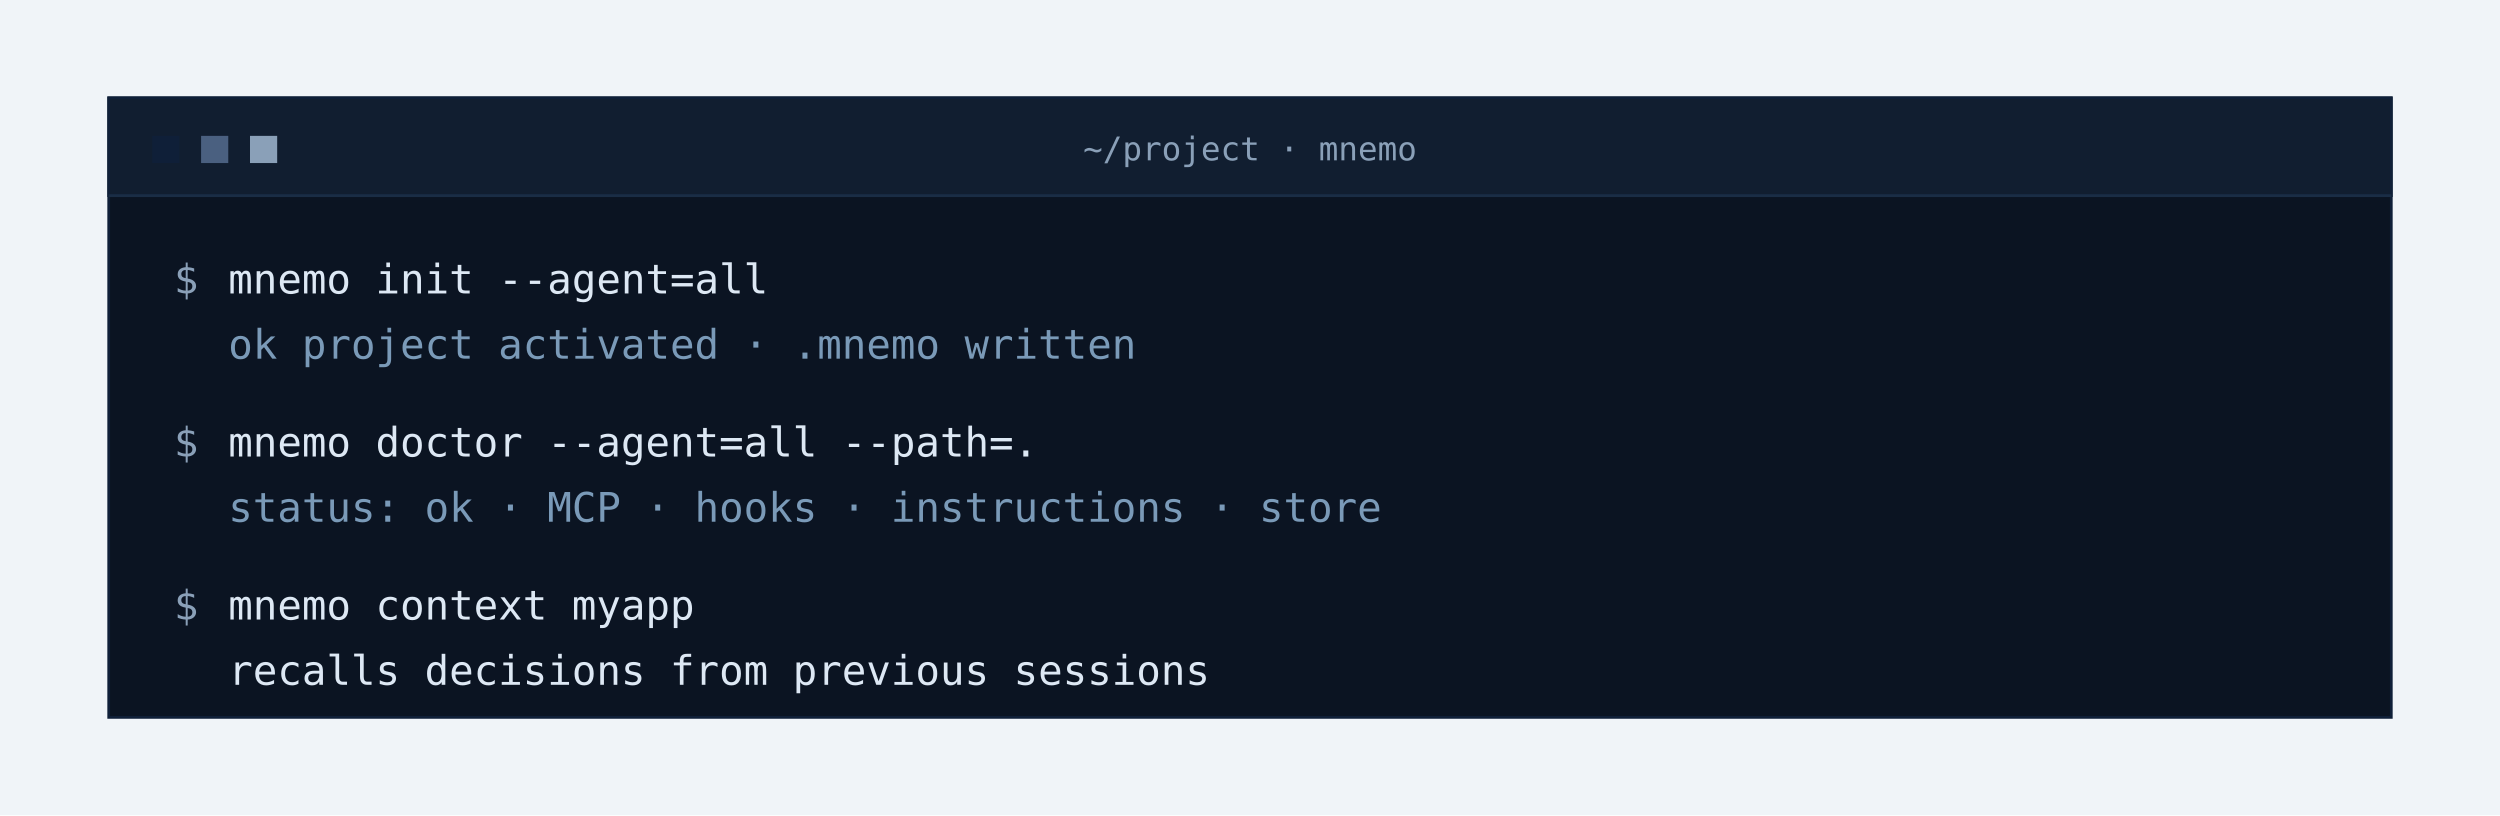
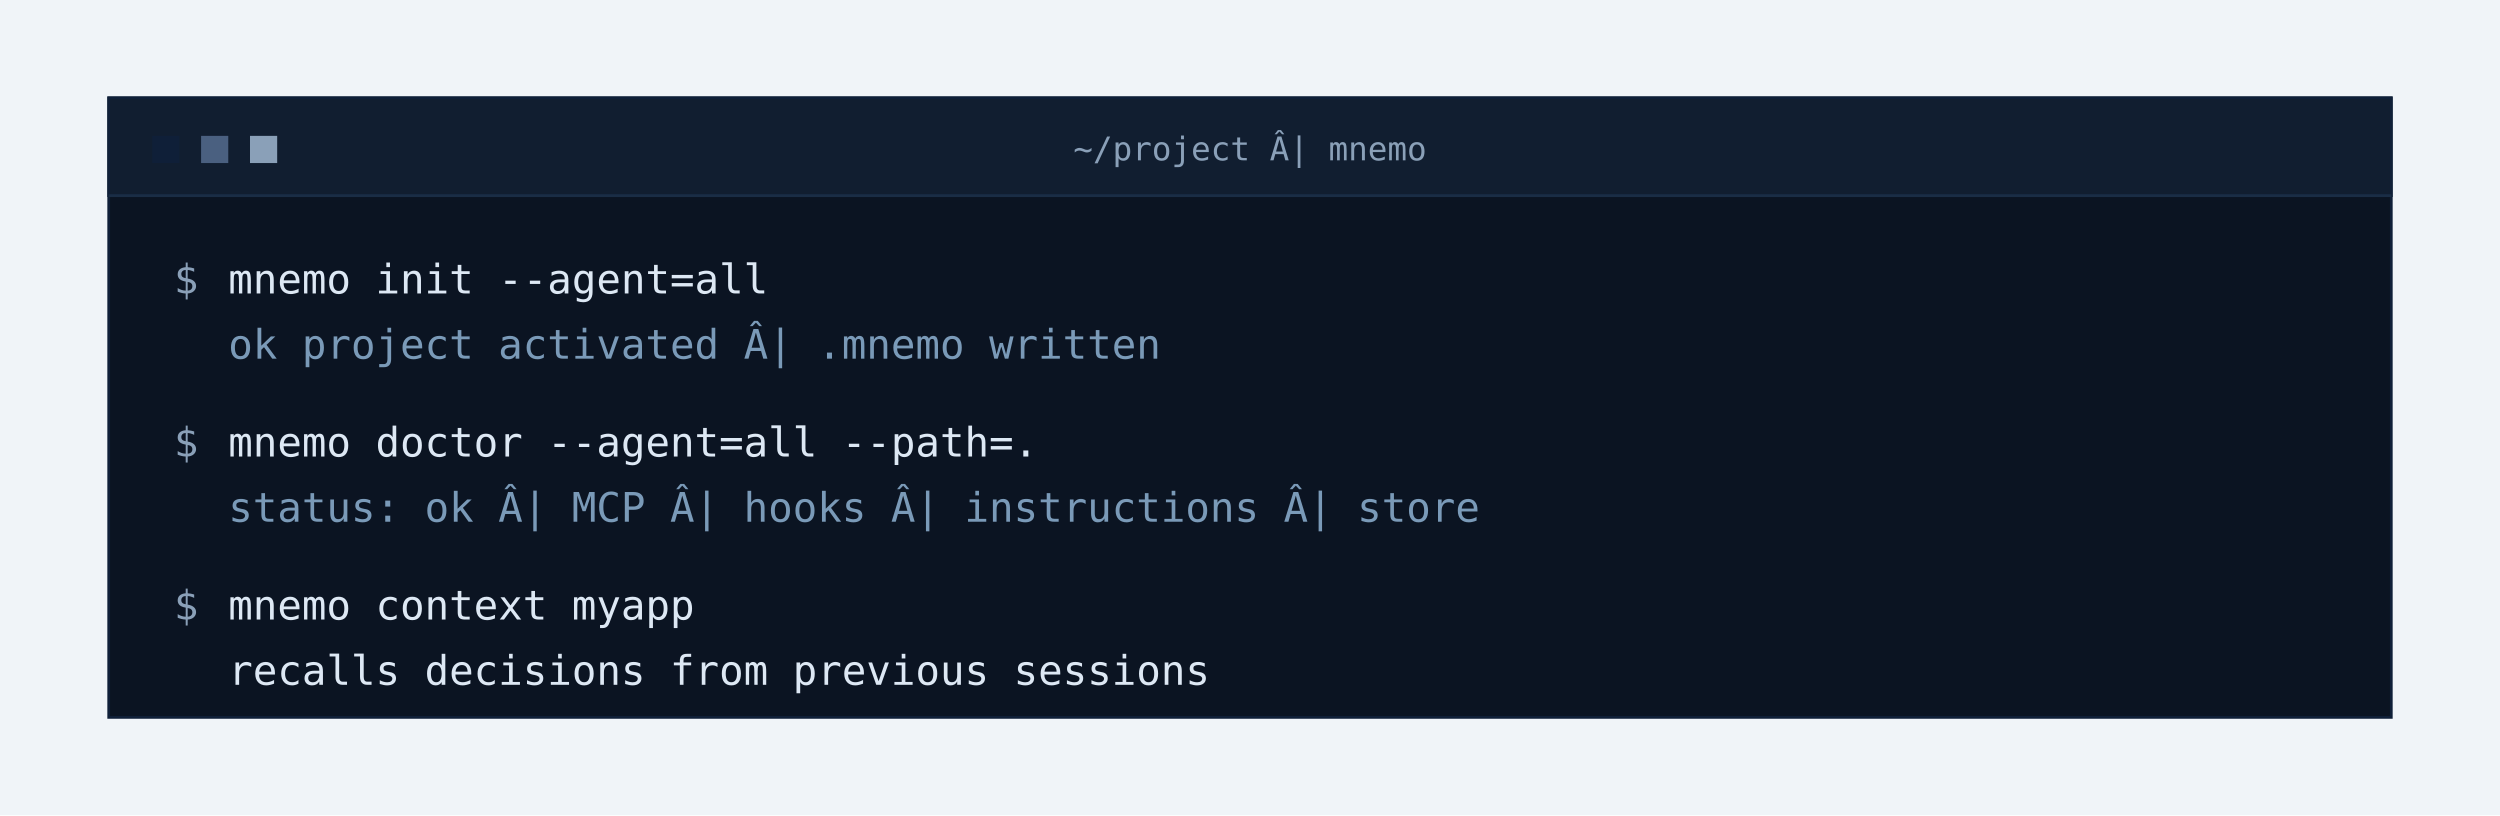
<svg xmlns="http://www.w3.org/2000/svg" width="920" height="300" viewBox="0 0 920 300" fill="none" role="img" aria-labelledby="title desc">
  <rect width="920" height="300" fill="#f0f4f8" />
  <rect x="40" y="36" width="840" height="228" fill="#0b1422" stroke="#0f1f38" stroke-width="1" />
  <rect x="40" y="36" width="840" height="36" fill="#111e30" stroke="#0f1f38" stroke-width="1" />
  <line x1="40" y1="72" x2="880" y2="72" stroke="#1a2d45" stroke-width="1" />
  <rect x="56" y="50" width="10" height="10" fill="#0f1f38" />
  <rect x="74" y="50" width="10" height="10" fill="#4a6080" />
  <rect x="92" y="50" width="10" height="10" fill="#8aa0b8" />
-   <text x="460" y="59" text-anchor="middle" font-family="'IBM Plex Mono', ui-monospace, Menlo, monospace" font-size="12" fill="#8aa0b8">~/project · mnemo</text>
+   <text x="460" y="59" text-anchor="middle" font-family="'IBM Plex Mono', ui-monospace, Menlo, monospace" font-size="12" fill="#8aa0b8">~/project Â| mnemo</text>
  <g font-family="'IBM Plex Mono', ui-monospace, Menlo, monospace" font-size="15">
    <text x="64" y="108" fill="#8aa0b8">$</text>
    <text x="84" y="108" fill="#dde8f4">mnemo init --agent=all</text>
-     <text x="84" y="132" fill="#7a9ab8">ok  project activated · .mnemo written</text>
+     <text x="84" y="132" fill="#7a9ab8">ok  project activated Â| .mnemo written</text>
    <text x="64" y="168" fill="#8aa0b8">$</text>
    <text x="84" y="168" fill="#dde8f4">mnemo doctor --agent=all --path=.</text>
-     <text x="84" y="192" fill="#7a9ab8">status: ok · MCP · hooks · instructions · store</text>
+     <text x="84" y="192" fill="#7a9ab8">status: ok Â| MCP Â| hooks Â| instructions Â| store</text>
    <text x="64" y="228" fill="#8aa0b8">$</text>
    <text x="84" y="228" fill="#dde8f4">mnemo context myapp</text>
    <text x="84" y="252" fill="#dde8f4">recalls decisions from previous sessions</text>
  </g>
</svg>
